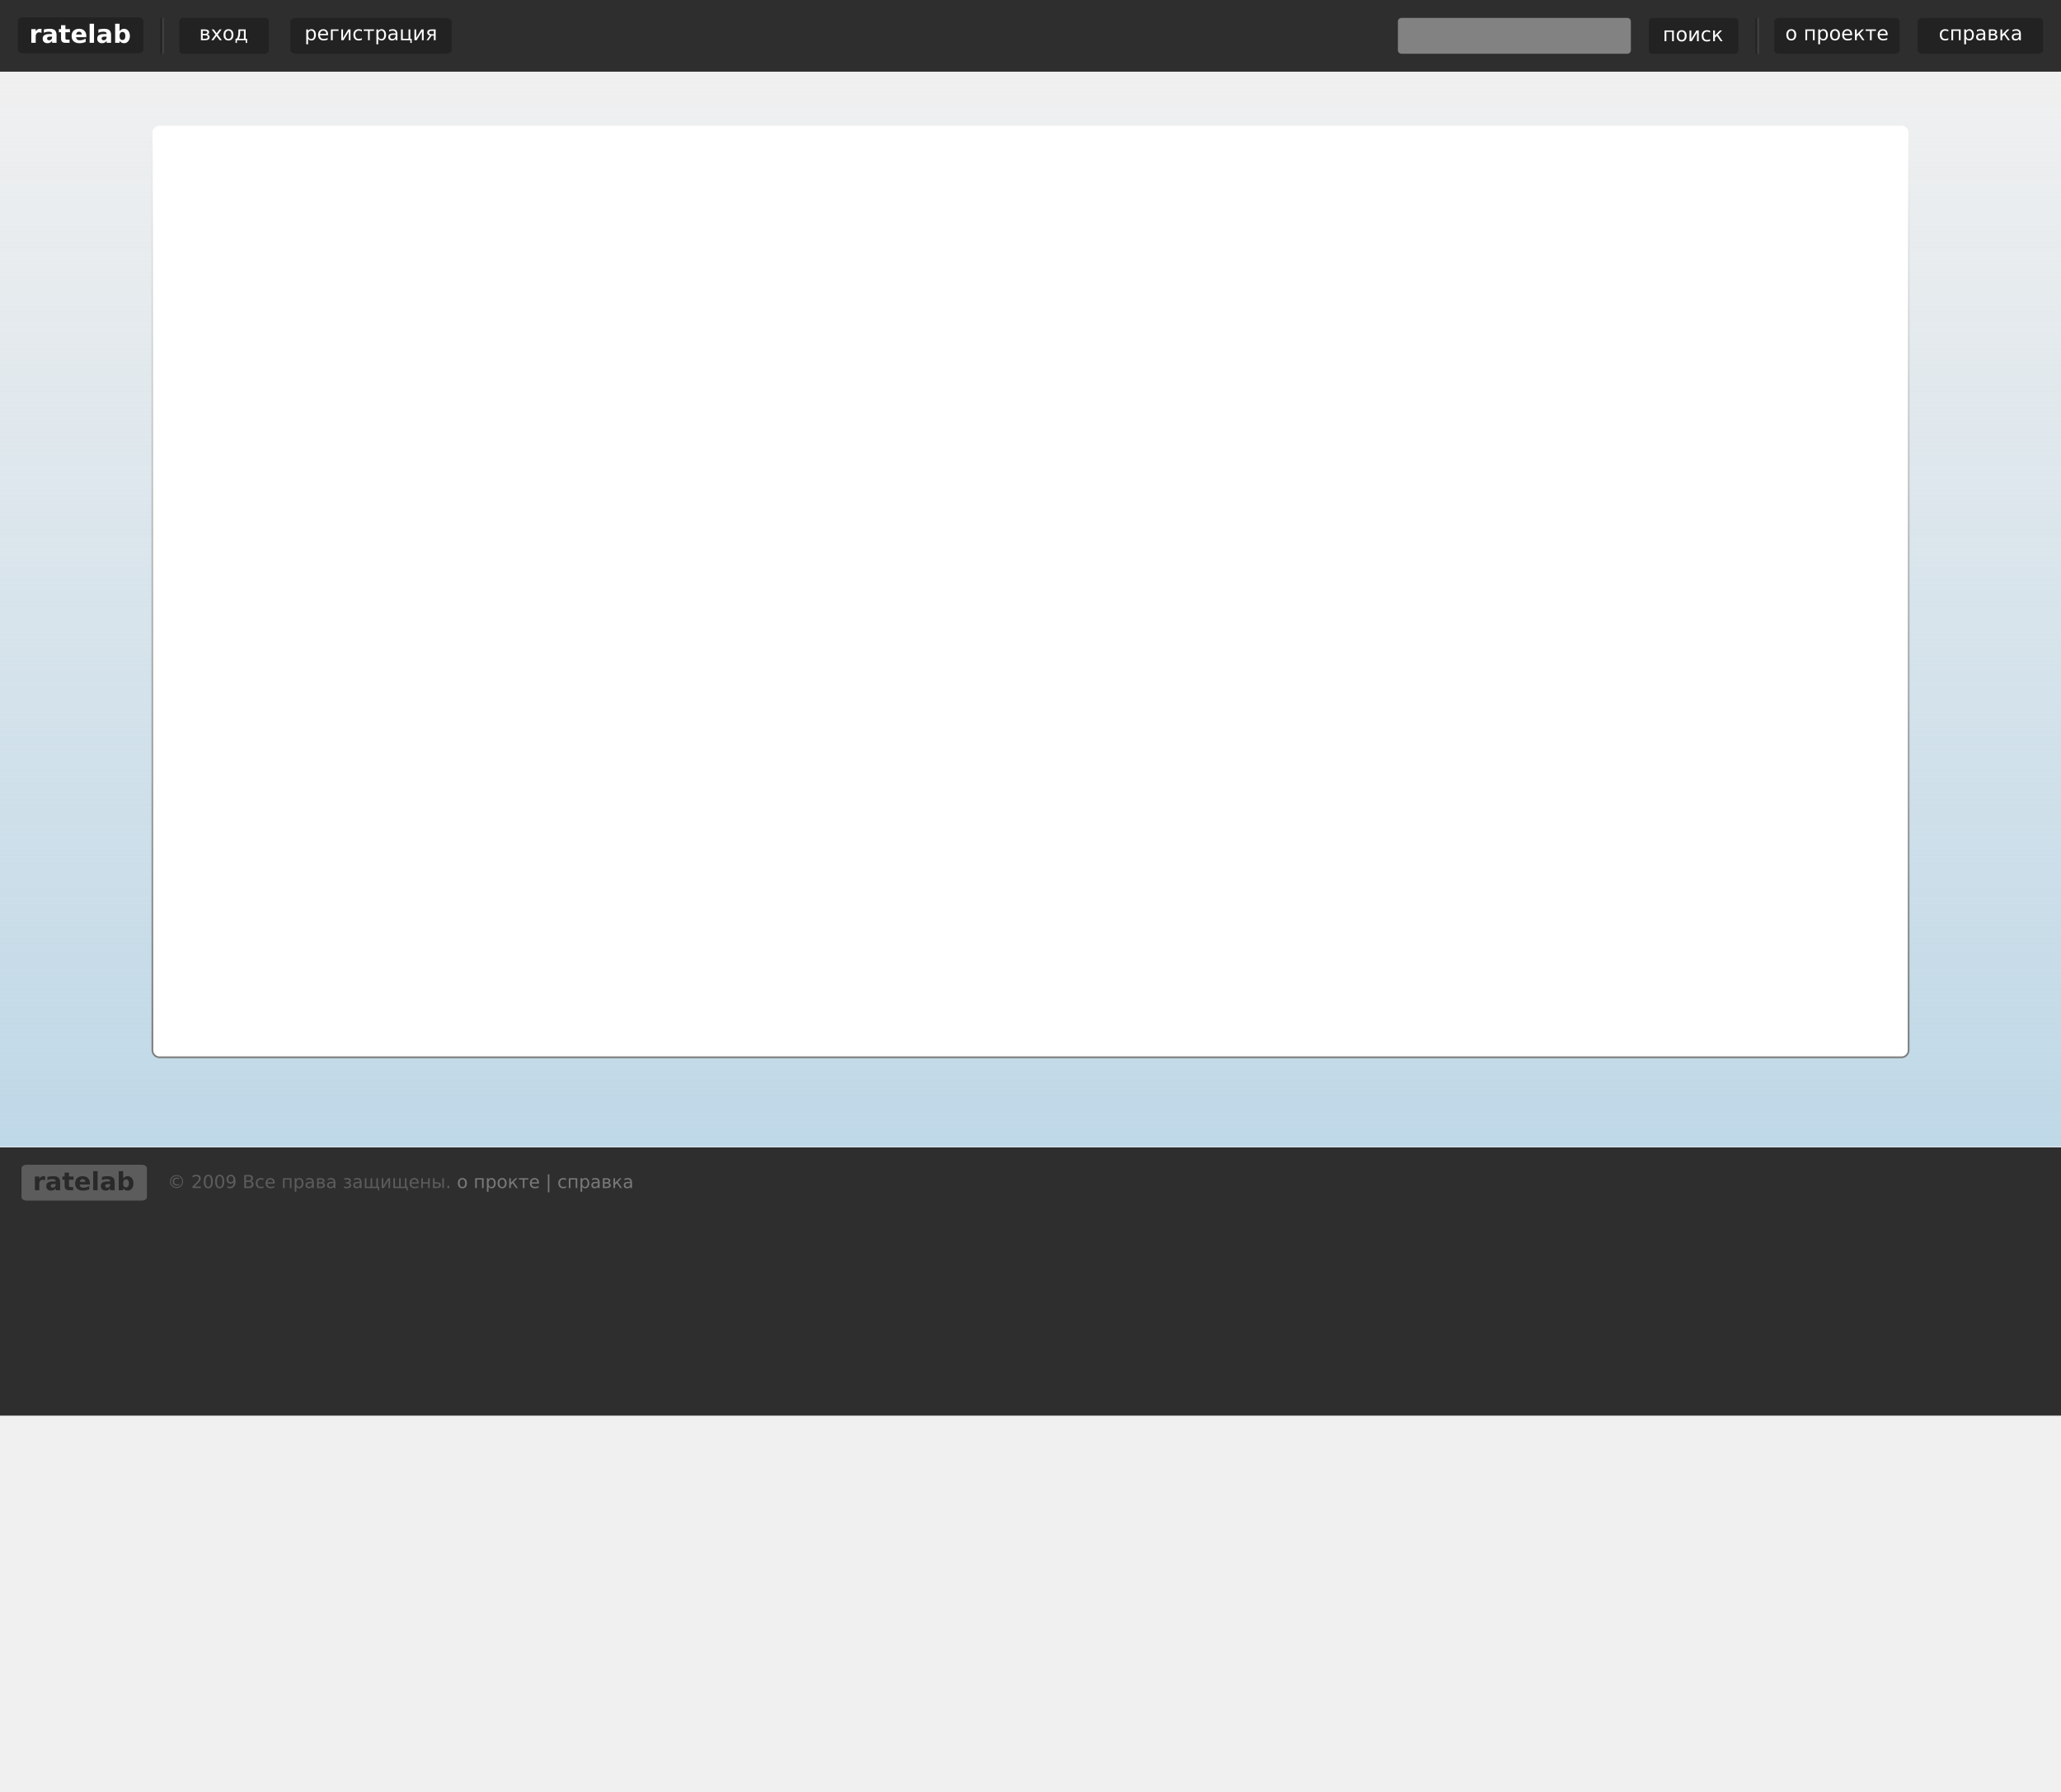
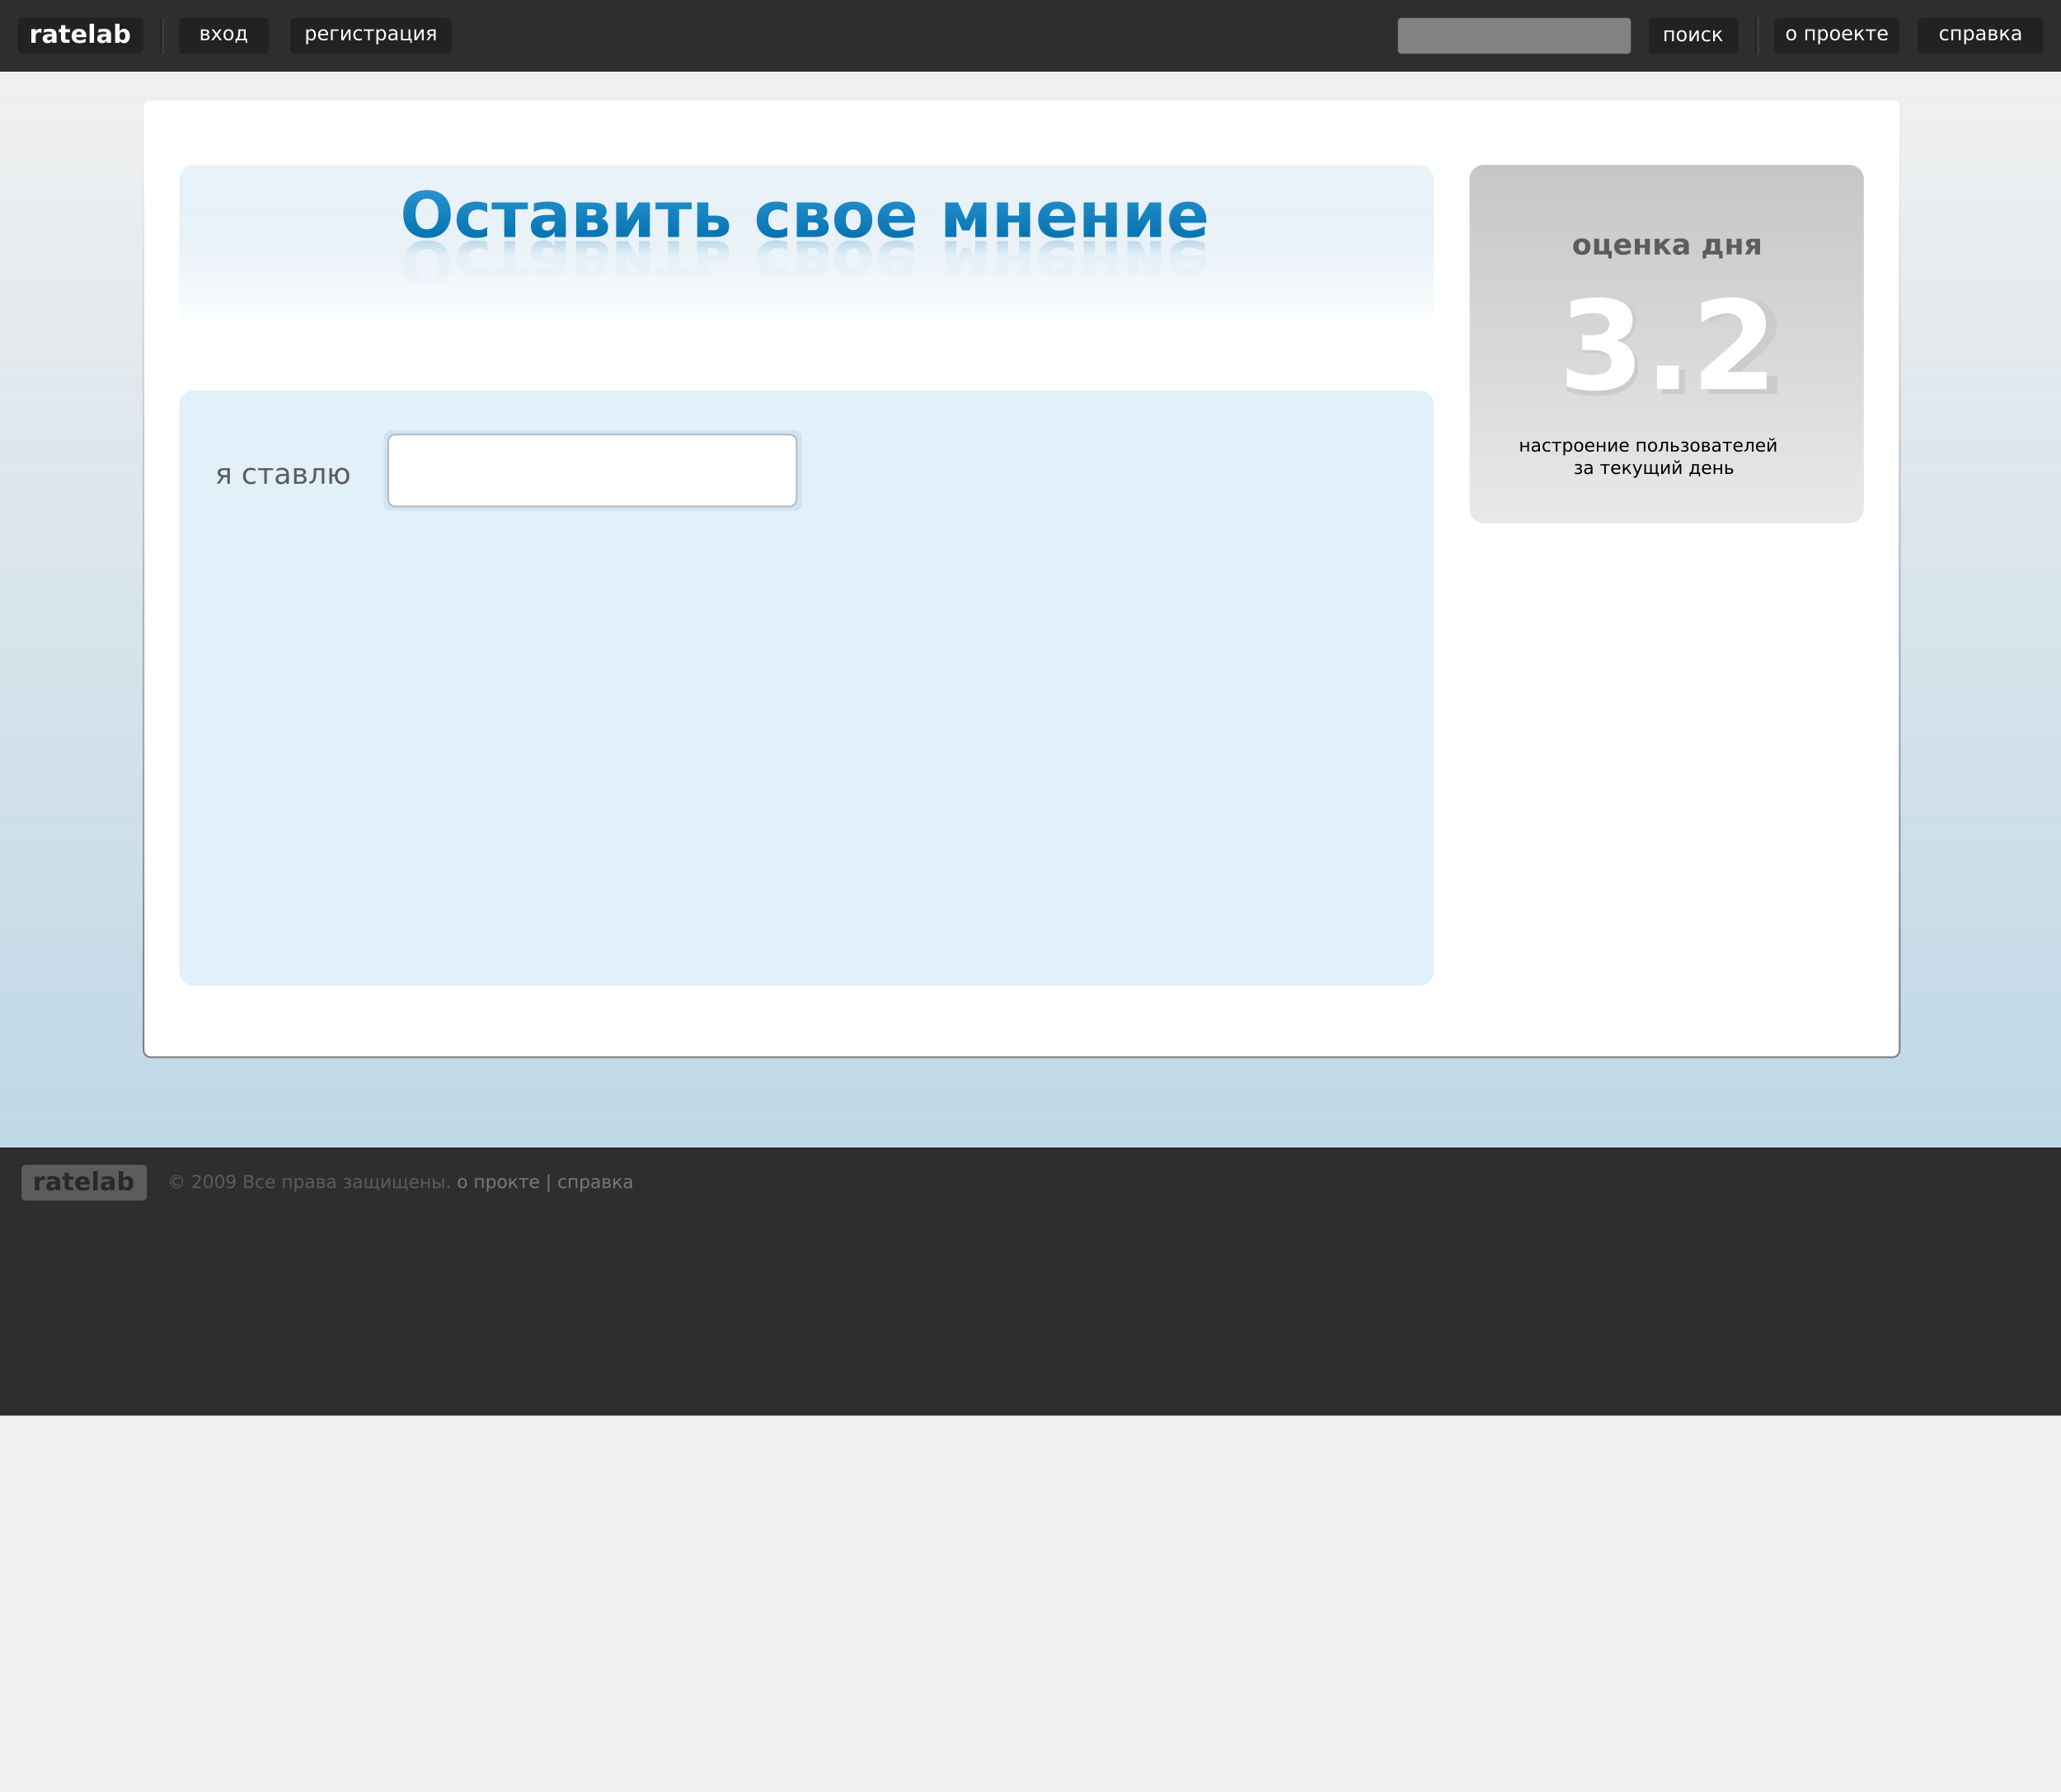
<svg xmlns="http://www.w3.org/2000/svg" xmlns:xlink="http://www.w3.org/1999/xlink" width="1150" height="1000" id="svg2" version="1.0">
  <defs id="defs4">
+     <linearGradient id="linearGradient3469">
+       <stop id="stop3471" offset="0" style="stop-color:#006ead;stop-opacity:1;" />
+       <stop style="stop-color:#1581bd;stop-opacity:0.133;" offset="0.397" id="stop3479" />
+       <stop id="stop3475" offset="1" style="stop-color:#2a94ce;stop-opacity:0;" />
+     </linearGradient>
+     <linearGradient id="linearGradient3429">
+       <stop style="stop-color:#006ead;stop-opacity:1;" offset="0" id="stop3431" />
+       <stop style="stop-color:#2a94ce;stop-opacity:1;" offset="1" id="stop3433" />
+     </linearGradient>
+     <linearGradient id="linearGradient3381">
+       <stop style="stop-color:#c6c6c6;stop-opacity:1;" offset="0" id="stop3383" />
+       <stop style="stop-color:#e9e9e9;stop-opacity:1;" offset="1" id="stop3385" />
+     </linearGradient>
+     <linearGradient id="linearGradient2539">
+       <stop style="stop-color:#eaf4fa;stop-opacity:1;" offset="0" id="stop2541" />
+       <stop style="stop-color:#bfd8e7;stop-opacity:0;" offset="1" id="stop2543" />
+     </linearGradient>
    <linearGradient id="linearGradient3580">
      <stop style="stop-color:#808080;stop-opacity:1;" offset="0" id="stop3582" />
      <stop style="stop-color:#808080;stop-opacity:0;" offset="1" id="stop3584" />
    </linearGradient>
    <linearGradient id="linearGradient3521">
      <stop style="stop-color:#bfd8e7;stop-opacity:1;" offset="0" id="stop3523" />
      <stop style="stop-color:#bfd8e7;stop-opacity:0;" offset="1" id="stop3525" />
    </linearGradient>
    <linearGradient xlink:href="#linearGradient3521" id="linearGradient3527" x1="470" y1="530" x2="470" y2="40" gradientUnits="userSpaceOnUse" gradientTransform="matrix(1.173469,0,0,1.22449,0,-8.979592)" />
-     <linearGradient xlink:href="#linearGradient3580" id="linearGradient3586" x1="575" y1="480.521" x2="575" y2="69.56" gradientUnits="userSpaceOnUse" gradientTransform="matrix(0.9998713,0,0,1.268235,7.3976315e-2,-18.72957)" />
+     <linearGradient xlink:href="#linearGradient3580" id="linearGradient3586" x1="575" y1="480.521" x2="575" y2="69.56" gradientUnits="userSpaceOnUse" gradientTransform="matrix(0.9998577,0,0,1.302352,-4.876441,-35.16331)" />
+     <linearGradient xlink:href="#linearGradient2539" id="linearGradient2545" x1="570" y1="110" x2="570" y2="220" gradientUnits="userSpaceOnUse" gradientTransform="matrix(0.7526881,0,0,0.8181818,17.2043,20)" />
+     <linearGradient xlink:href="#linearGradient3381" id="linearGradient3387" x1="940" y1="110" x2="940" y2="310" gradientUnits="userSpaceOnUse" />
+     <linearGradient xlink:href="#linearGradient3429" id="linearGradient3435" x1="450" y1="156.306" x2="450" y2="122.292" gradientUnits="userSpaceOnUse" gradientTransform="matrix(0.9855617,0,0,0.9855617,11.16185,1.76569)" />
+     <linearGradient xlink:href="#linearGradient3429" id="linearGradient3449" gradientUnits="userSpaceOnUse" gradientTransform="matrix(0.9855617,0,0,0.9855617,3.138187,-310.3413)" x1="450" y1="156.306" x2="450" y2="122.292" />
+     <linearGradient xlink:href="#linearGradient3429" id="linearGradient3457" gradientUnits="userSpaceOnUse" gradientTransform="matrix(0.9855617,0,0,0.9855617,3.49726,-310.2878)" x1="450" y1="156.306" x2="450" y2="122.292" />
+     <linearGradient xlink:href="#linearGradient3469" id="linearGradient3465" gradientUnits="userSpaceOnUse" gradientTransform="matrix(0.9855617,0,0,0.9855617,3.497261,-312.2878)" x1="450" y1="156.306" x2="450" y2="122.292" />
+     <linearGradient xlink:href="#linearGradient3469" id="linearGradient3486" gradientUnits="userSpaceOnUse" gradientTransform="matrix(0.9855617,0,0,0.9855617,11.16185,-301.0821)" x1="450" y1="156.306" x2="450" y2="122.292" />
+     <linearGradient xlink:href="#linearGradient2539" id="linearGradient3514" gradientUnits="userSpaceOnUse" gradientTransform="matrix(0.7526881,0,0,0.8181818,17.2043,20)" x1="570" y1="110" x2="570" y2="220" />
+     <linearGradient xlink:href="#linearGradient3429" id="linearGradient3516" gradientUnits="userSpaceOnUse" gradientTransform="matrix(0.9855617,0,0,0.9855617,11.16185,1.76569)" x1="450" y1="156.306" x2="450" y2="122.292" />
+     <linearGradient xlink:href="#linearGradient3469" id="linearGradient3518" gradientUnits="userSpaceOnUse" gradientTransform="matrix(0.9855617,0,0,0.9855617,11.16185,-301.0821)" x1="450" y1="156.306" x2="450" y2="122.292" />
+     <linearGradient xlink:href="#linearGradient3381" id="linearGradient3520" gradientUnits="userSpaceOnUse" x1="940" y1="110" x2="940" y2="310" />
+     <linearGradient xlink:href="#linearGradient3381" id="linearGradient3535" gradientUnits="userSpaceOnUse" x1="940" y1="110" x2="940" y2="310" gradientTransform="translate(0,-18)" />
  </defs>
  <g id="layer1">
    <rect style="opacity:1;fill:#2e2e2e;fill-opacity:1;stroke:none;stroke-width:1;stroke-miterlimit:4;stroke-dasharray:none;stroke-dashoffset:0;stroke-opacity:1" id="rect2409" width="1150" height="40" x="2.8421709e-14" y="0" />
    <g id="g3565" transform="translate(-90,0)">
      <rect ry="2" rx="2" y="10" x="870" height="20" width="130" id="rect3425" style="opacity:1;fill:#828282;fill-opacity:1;stroke:none;stroke-width:1;stroke-miterlimit:4;stroke-dasharray:none;stroke-dashoffset:0;stroke-opacity:1" />
      <rect ry="2" rx="2" y="10" x="1010" height="20" width="50" id="rect3427" style="opacity:1;fill:#222222;fill-opacity:1;stroke:none;stroke-width:1;stroke-miterlimit:4;stroke-dasharray:none;stroke-dashoffset:0;stroke-opacity:1" />
      <text id="text3429" y="23.002" x="1017.794" style="font-size:11px;font-style:normal;font-weight:normal;fill:#000000;fill-opacity:1;stroke:none;stroke-width:1px;stroke-linecap:butt;stroke-linejoin:miter;stroke-opacity:1;font-family:Bitstream Vera Sans" xml:space="preserve">
        <tspan style="font-size:11px;fill:#ffffff" y="23.002" x="1017.794" id="tspan3431">поиск</tspan>
      </text>
      <g transform="translate(200,0)" id="g3437">
        <path style="fill:none;fill-rule:evenodd;stroke:#232323;stroke-width:1px;stroke-linecap:butt;stroke-linejoin:miter;stroke-opacity:1" d="M 870,10 L 870,30" id="path3433" />
        <path id="path3435" d="M 871.028,10 L 871.028,30" style="fill:none;fill-rule:evenodd;stroke:#404040;stroke-width:1px;stroke-linecap:butt;stroke-linejoin:miter;stroke-opacity:1" />
      </g>
      <rect style="opacity:1;fill:#222222;fill-opacity:1;stroke:none;stroke-width:1;stroke-miterlimit:4;stroke-dasharray:none;stroke-dashoffset:0;stroke-opacity:1" id="rect3441" width="70" height="20" x="1080" y="10" rx="2.8" ry="2" />
      <text xml:space="preserve" style="font-size:11px;font-style:normal;font-weight:normal;fill:#000000;fill-opacity:1;stroke:none;stroke-width:1px;stroke-linecap:butt;stroke-linejoin:miter;stroke-opacity:1;font-family:Bitstream Vera Sans" x="1086.136" y="22.436" id="text3443">
        <tspan id="tspan3445" x="1086.136" y="22.436" style="font-size:11px;fill:#ffffff">о проекте</tspan>
      </text>
      <rect ry="2" rx="2.8" y="10" x="1160" height="20" width="70" id="rect3447" style="opacity:1;fill:#222222;fill-opacity:1;stroke:none;stroke-width:1;stroke-miterlimit:4;stroke-dasharray:none;stroke-dashoffset:0;stroke-opacity:1" />
      <text id="text3449" y="22.436" x="1171.77" style="font-size:11px;font-style:normal;font-weight:normal;fill:#000000;fill-opacity:1;stroke:none;stroke-width:1px;stroke-linecap:butt;stroke-linejoin:miter;stroke-opacity:1;font-family:Bitstream Vera Sans" xml:space="preserve">
        <tspan style="font-size:11px;fill:#ffffff" y="22.436" x="1171.77" id="tspan3451">справка</tspan>
      </text>
    </g>
    <g id="g3535">
      <rect style="opacity:1;fill:#222222;fill-opacity:1;stroke:none;stroke-width:1;stroke-miterlimit:4;stroke-dasharray:none;stroke-dashoffset:0;stroke-opacity:1" id="rect3453" width="70" height="20" x="10" y="9.682" rx="2.8" ry="2" />
      <text xml:space="preserve" style="font-size:14px;font-style:normal;font-variant:normal;font-weight:bold;font-stretch:normal;text-align:start;line-height:125%;writing-mode:lr-tb;text-anchor:start;fill:#000000;fill-opacity:1;stroke:none;stroke-width:1px;stroke-linecap:butt;stroke-linejoin:miter;stroke-opacity:1;font-family:Bitstream Vera Sans;-inkscape-font-specification:Bitstream Vera Sans Bold" x="16.296" y="23.901" id="text3455">
        <tspan id="tspan3457" x="16.296" y="23.901" style="font-size:14px;font-style:normal;font-variant:normal;font-weight:bold;font-stretch:normal;text-align:start;line-height:125%;writing-mode:lr-tb;text-anchor:start;fill:#ffffff;font-family:Bitstream Vera Sans;-inkscape-font-specification:Bitstream Vera Sans Bold">ratelab</tspan>
      </text>
      <g id="g3459" transform="translate(-780,0)">
        <path id="path3461" d="M 870,10 L 870,30" style="fill:none;fill-rule:evenodd;stroke:#232323;stroke-width:1px;stroke-linecap:butt;stroke-linejoin:miter;stroke-opacity:1" />
        <path style="fill:none;fill-rule:evenodd;stroke:#404040;stroke-width:1px;stroke-linecap:butt;stroke-linejoin:miter;stroke-opacity:1" d="M 871.028,10 L 871.028,30" id="path3463" />
      </g>
      <rect ry="2" rx="2" y="10" x="100" height="20" width="50" id="rect3465" style="opacity:1;fill:#222222;fill-opacity:1;stroke:none;stroke-width:1;stroke-miterlimit:4;stroke-dasharray:none;stroke-dashoffset:0;stroke-opacity:1" />
      <text id="text3467" y="22.436" x="111.124" style="font-size:11px;font-style:normal;font-weight:normal;fill:#000000;fill-opacity:1;stroke:none;stroke-width:1px;stroke-linecap:butt;stroke-linejoin:miter;stroke-opacity:1;font-family:Bitstream Vera Sans" xml:space="preserve">
        <tspan style="font-size:11px;fill:#ffffff" y="22.436" x="111.124" id="tspan3469">вход</tspan>
      </text>
      <rect style="opacity:1;fill:#222222;fill-opacity:1;stroke:none;stroke-width:1;stroke-miterlimit:4;stroke-dasharray:none;stroke-dashoffset:0;stroke-opacity:1" id="rect3471" width="90" height="20" x="162" y="10" rx="3.6" ry="2" />
      <text xml:space="preserve" style="font-size:11px;font-style:normal;font-weight:normal;fill:#000000;fill-opacity:1;stroke:none;stroke-width:1px;stroke-linecap:butt;stroke-linejoin:miter;stroke-opacity:1;font-family:Bitstream Vera Sans" x="169.896" y="22.436" id="text3473">
        <tspan id="tspan3475" x="169.896" y="22.436" style="font-size:11px;fill:#ffffff">регистрация</tspan>
      </text>
    </g>
    <rect y="640.318" x="1.7053026e-13" height="149.682" width="1150" id="rect3477" style="opacity:1;fill:#2e2e2e;fill-opacity:1;stroke:none;stroke-width:1;stroke-miterlimit:4;stroke-dasharray:none;stroke-dashoffset:0;stroke-opacity:1" />
    <text xml:space="preserve" style="font-size:12px;font-style:normal;font-weight:normal;fill:#000000;fill-opacity:1;stroke:none;stroke-width:1px;stroke-linecap:butt;stroke-linejoin:miter;stroke-opacity:1;font-family:Bitstream Vera Sans" x="97" y="550" id="text3485">
      <tspan id="tspan3487" x="97" y="550" />
    </text>
    <g id="g3549" transform="translate(-298,110)">
      <rect ry="2" rx="2.8" y="540" x="310" height="20" width="70" id="rect3479" style="fill:#5c5c5c;fill-opacity:1;stroke:none;stroke-width:1;stroke-miterlimit:4;stroke-dasharray:none;stroke-dashoffset:0;stroke-opacity:1" />
      <text id="text3481" y="554.219" x="316.296" style="font-size:14px;font-style:normal;font-variant:normal;font-weight:bold;font-stretch:normal;text-align:start;line-height:125%;writing-mode:lr-tb;text-anchor:start;fill:#292929;fill-opacity:1;stroke:none;stroke-width:1px;stroke-linecap:butt;stroke-linejoin:miter;stroke-opacity:1;font-family:Bitstream Vera Sans;-inkscape-font-specification:Bitstream Vera Sans Bold" xml:space="preserve">
        <tspan style="font-size:14px;font-style:normal;font-variant:normal;font-weight:bold;font-stretch:normal;text-align:start;line-height:125%;writing-mode:lr-tb;text-anchor:start;fill:#292929;fill-opacity:1;font-family:Bitstream Vera Sans;-inkscape-font-specification:Bitstream Vera Sans Bold" y="554.219" x="316.296" id="tspan3483">ratelab</tspan>
      </text>
      <text id="text3489" y="553" x="391.5" style="font-size:10px;font-style:normal;font-weight:normal;fill:#5c5c5c;fill-opacity:1;stroke:none;stroke-width:1px;stroke-linecap:butt;stroke-linejoin:miter;stroke-opacity:1;font-family:Bitstream Vera Sans" xml:space="preserve">
        <tspan y="553" x="391.5" id="tspan3491">© 2009 Все права защищены. <tspan id="tspan3493" style="fill:#797979;fill-opacity:1">о прокте | справка</tspan>
        </tspan>
      </text>
    </g>
    <rect style="opacity:1;fill:url(#linearGradient3527);fill-opacity:1;stroke:none;stroke-width:0.5;stroke-miterlimit:4;stroke-dasharray:none;stroke-dashoffset:0;stroke-opacity:1" id="rect3503" width="1150" height="600" x="1.1368684e-13" y="40" />
-     <rect style="opacity:1;fill:#ffffff;fill-opacity:1;stroke:url(#linearGradient3586);stroke-width:1;stroke-miterlimit:4;stroke-dasharray:none;stroke-dashoffset:0;stroke-opacity:1" id="rect3563" width="979.917" height="519.927" x="85.042" y="70.123" rx="4" ry="4" />
+     <rect style="opacity:1;fill:#ffffff;fill-opacity:1;stroke:url(#linearGradient3586);stroke-width:1.013;stroke-miterlimit:4;stroke-dasharray:none;stroke-dashoffset:0;stroke-opacity:1" id="rect3563" width="979.903" height="533.913" x="80.09" y="56.08" rx="4" ry="4.108" />
+     <g id="g3537">
+       <rect ry="8" rx="8" y="92" x="820" height="200" width="220" id="rect3321" style="fill:url(#linearGradient3535);fill-opacity:1;stroke:none;stroke-width:1;stroke-miterlimit:4;stroke-dasharray:none;stroke-dashoffset:0;stroke-opacity:0.871" />
+       <text id="text3389" y="142" x="877.164" style="font-size:16px;font-style:normal;font-variant:normal;font-weight:bold;font-stretch:normal;text-align:start;line-height:125%;writing-mode:lr-tb;text-anchor:start;fill:#5c5c5c;fill-opacity:1;stroke:none;stroke-width:1px;stroke-linecap:butt;stroke-linejoin:miter;stroke-opacity:1;font-family:Bitstream Vera Sans;-inkscape-font-specification:Bitstream Vera Sans Bold" xml:space="preserve">
+         <tspan y="142" x="877.164" id="tspan3391">оценка дня</tspan>
+       </text>
+       <g transform="translate(0,-18)" id="g3495">
+         <text id="text3397" y="237.827" x="869.41" style="font-size:72.594px;font-style:normal;font-variant:normal;font-weight:bold;font-stretch:normal;text-align:start;line-height:125%;writing-mode:lr-tb;text-anchor:start;fill:#cccccc;fill-opacity:1;stroke:none;stroke-width:1px;stroke-linecap:butt;stroke-linejoin:miter;stroke-opacity:1;font-family:Bitstream Vera Sans;-inkscape-font-specification:Bitstream Vera Sans Bold" xml:space="preserve">
+           <tspan y="237.827" x="869.41" id="tspan3399">3.2</tspan>
+         </text>
+         <text xml:space="preserve" style="font-size:68.886px;font-style:normal;font-variant:normal;font-weight:bold;font-stretch:normal;text-align:start;line-height:125%;writing-mode:lr-tb;text-anchor:start;fill:#ffffff;fill-opacity:1;stroke:none;stroke-width:1px;stroke-linecap:butt;stroke-linejoin:miter;stroke-opacity:1;font-family:Bitstream Vera Sans;-inkscape-font-specification:Bitstream Vera Sans Bold" x="869.658" y="235.075" id="text3393">
+           <tspan id="tspan3395" x="869.658" y="235.075">3.2</tspan>
+         </text>
+       </g>
+       <text id="text3401" y="252" x="934" style="font-size:10px;font-style:normal;font-weight:normal;line-height:125%;fill:#000000;fill-opacity:1;stroke:none;stroke-width:1px;stroke-linecap:butt;stroke-linejoin:miter;stroke-opacity:1;font-family:Bitstream Vera Sans" xml:space="preserve">
+         <tspan id="tspan3409" style="font-size:10px;text-align:center;line-height:125%;writing-mode:lr-tb;text-anchor:middle" y="252" x="935.592">настроение пользователей </tspan>
+         <tspan id="tspan3417" style="font-size:10px;text-align:center;line-height:125%;writing-mode:lr-tb;text-anchor:middle" y="264.5" x="934">за текущий день</tspan>
+       </text>
+     </g>
+     <g id="g3488" transform="translate(0,-18)">
+       <rect ry="8" rx="8" y="110" x="100" height="90" width="700" id="rect2537" style="opacity:1;fill:url(#linearGradient3514);fill-opacity:1;stroke:none;stroke-width:1;stroke-miterlimit:4;stroke-dasharray:none;stroke-dashoffset:0;stroke-opacity:1" />
+       <text id="text3317" y="150.28" x="223.254" style="font-size:35.316px;font-style:normal;font-variant:normal;font-weight:bold;font-stretch:normal;text-align:start;line-height:125%;writing-mode:lr-tb;text-anchor:start;fill:url(#linearGradient3516);fill-opacity:1;stroke:none;stroke-width:1px;stroke-linecap:butt;stroke-linejoin:miter;stroke-opacity:1;font-family:Bitstream Vera Sans;-inkscape-font-specification:Bitstream Vera Sans Bold" xml:space="preserve">
+         <tspan style="fill:url(#linearGradient3516);fill-opacity:1" y="150.28" x="223.254" id="tspan3319">Оставить свое мнение </tspan>
+       </text>
+       <text transform="scale(1,-1)" xml:space="preserve" style="font-size:35.316px;font-style:normal;font-variant:normal;font-weight:bold;font-stretch:normal;text-align:start;line-height:125%;writing-mode:lr-tb;text-anchor:start;opacity:0.309;fill:url(#linearGradient3518);fill-opacity:1;stroke:none;stroke-width:1px;stroke-linecap:butt;stroke-linejoin:miter;stroke-opacity:1;font-family:Bitstream Vera Sans;-inkscape-font-specification:Bitstream Vera Sans Bold" x="223.254" y="-152.568" id="text3482">
+         <tspan id="tspan3484" x="223.254" y="-152.568" style="fill:url(#linearGradient3518);fill-opacity:1">Оставить свое мнение </tspan>
+       </text>
+     </g>
+     <rect style="opacity:1;fill:#e2f0f9;fill-opacity:1;stroke:none;stroke-width:0.991;stroke-miterlimit:4;stroke-dasharray:none;stroke-dashoffset:0;stroke-opacity:0.871" id="rect3522" width="699.987" height="332.009" x="100.013" y="217.991" rx="8.069" ry="8" />
+     <text xml:space="preserve" style="font-size:16px;font-style:normal;font-weight:normal;fill:#5c5c5c;fill-opacity:1;stroke:none;stroke-width:1px;stroke-linecap:butt;stroke-linejoin:miter;stroke-opacity:1;font-family:Bitstream Vera Sans" x="120" y="270" id="text3550">
+       <tspan id="tspan3552" x="120" y="270">я ставлю </tspan>
+     </text>
+     <rect ry="4" rx="4" y="240.071" x="214.071" height="44.959" width="233.429" id="rect3558" style="fill:#d0e5f2;fill-opacity:1;stroke:none;stroke-width:1.143;stroke-miterlimit:4;stroke-dasharray:none;stroke-dashoffset:0;stroke-opacity:0.871" />
+     <rect style="fill:#ffffff;fill-opacity:1;stroke:#b3b3b3;stroke-width:1;stroke-miterlimit:4;stroke-dasharray:none;stroke-dashoffset:0;stroke-opacity:0.871" id="rect3556" width="227.876" height="40.098" x="216.598" y="242.502" rx="4" ry="4" />
  </g>
</svg>
